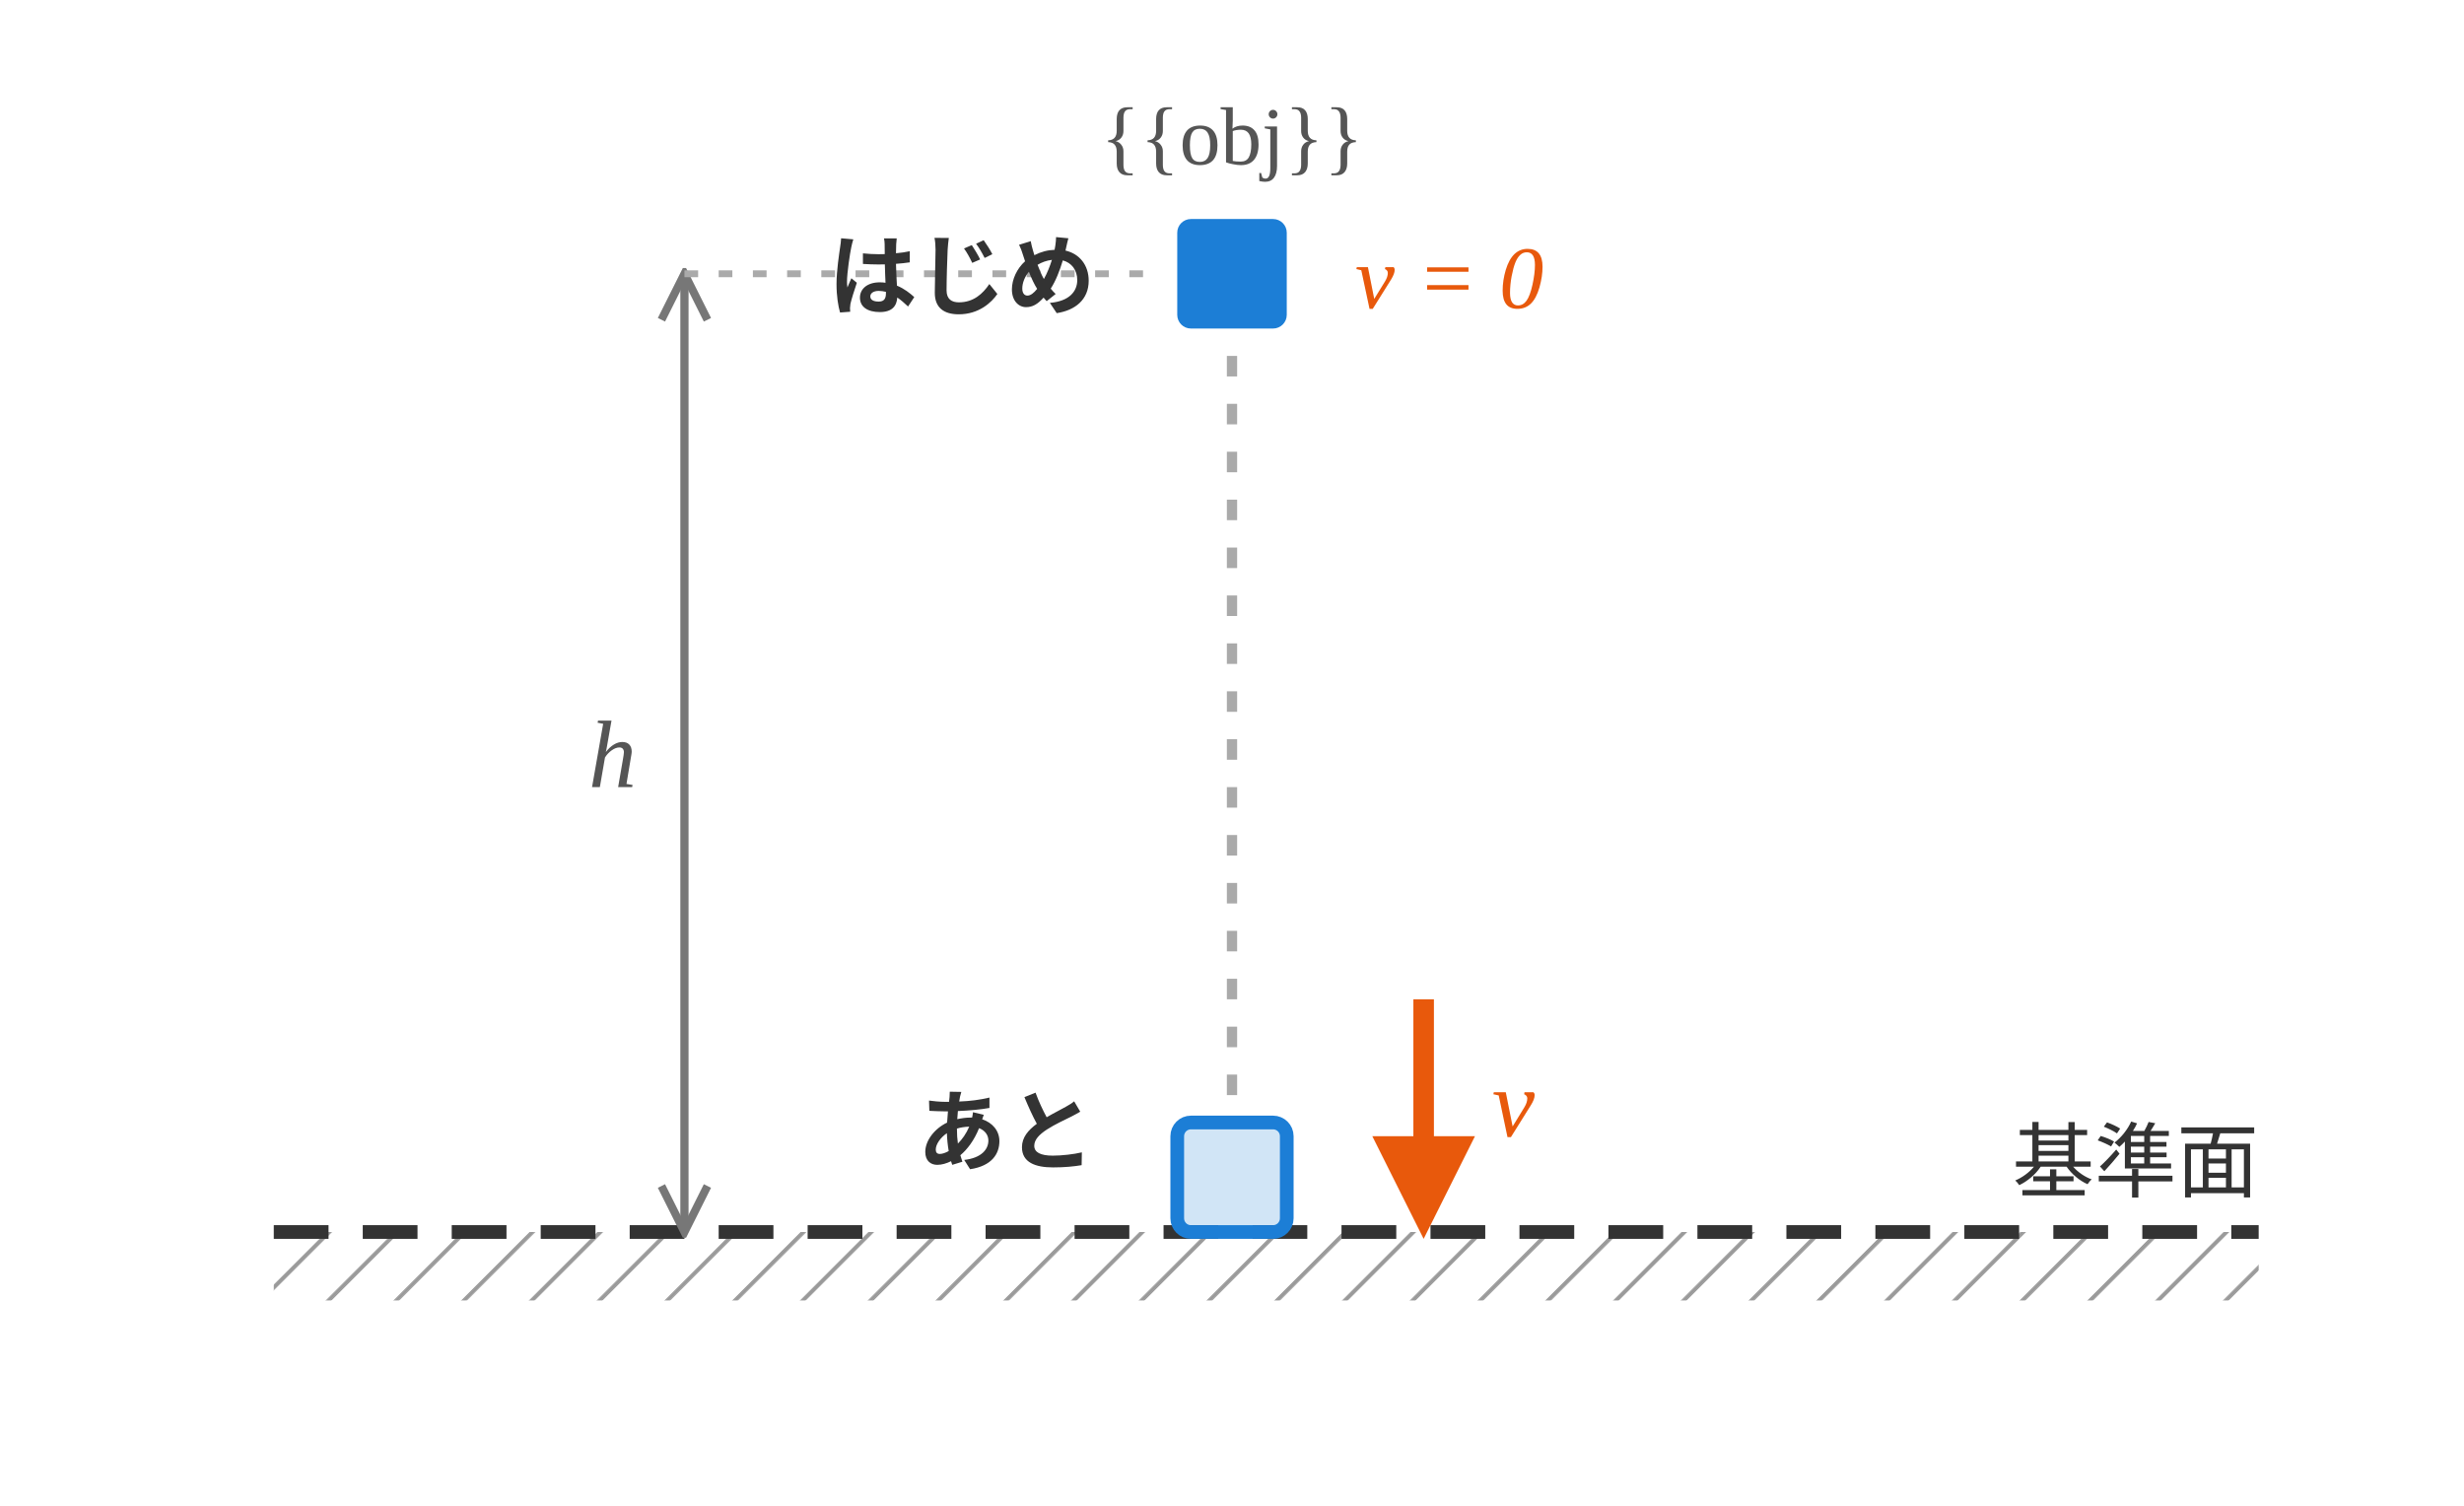
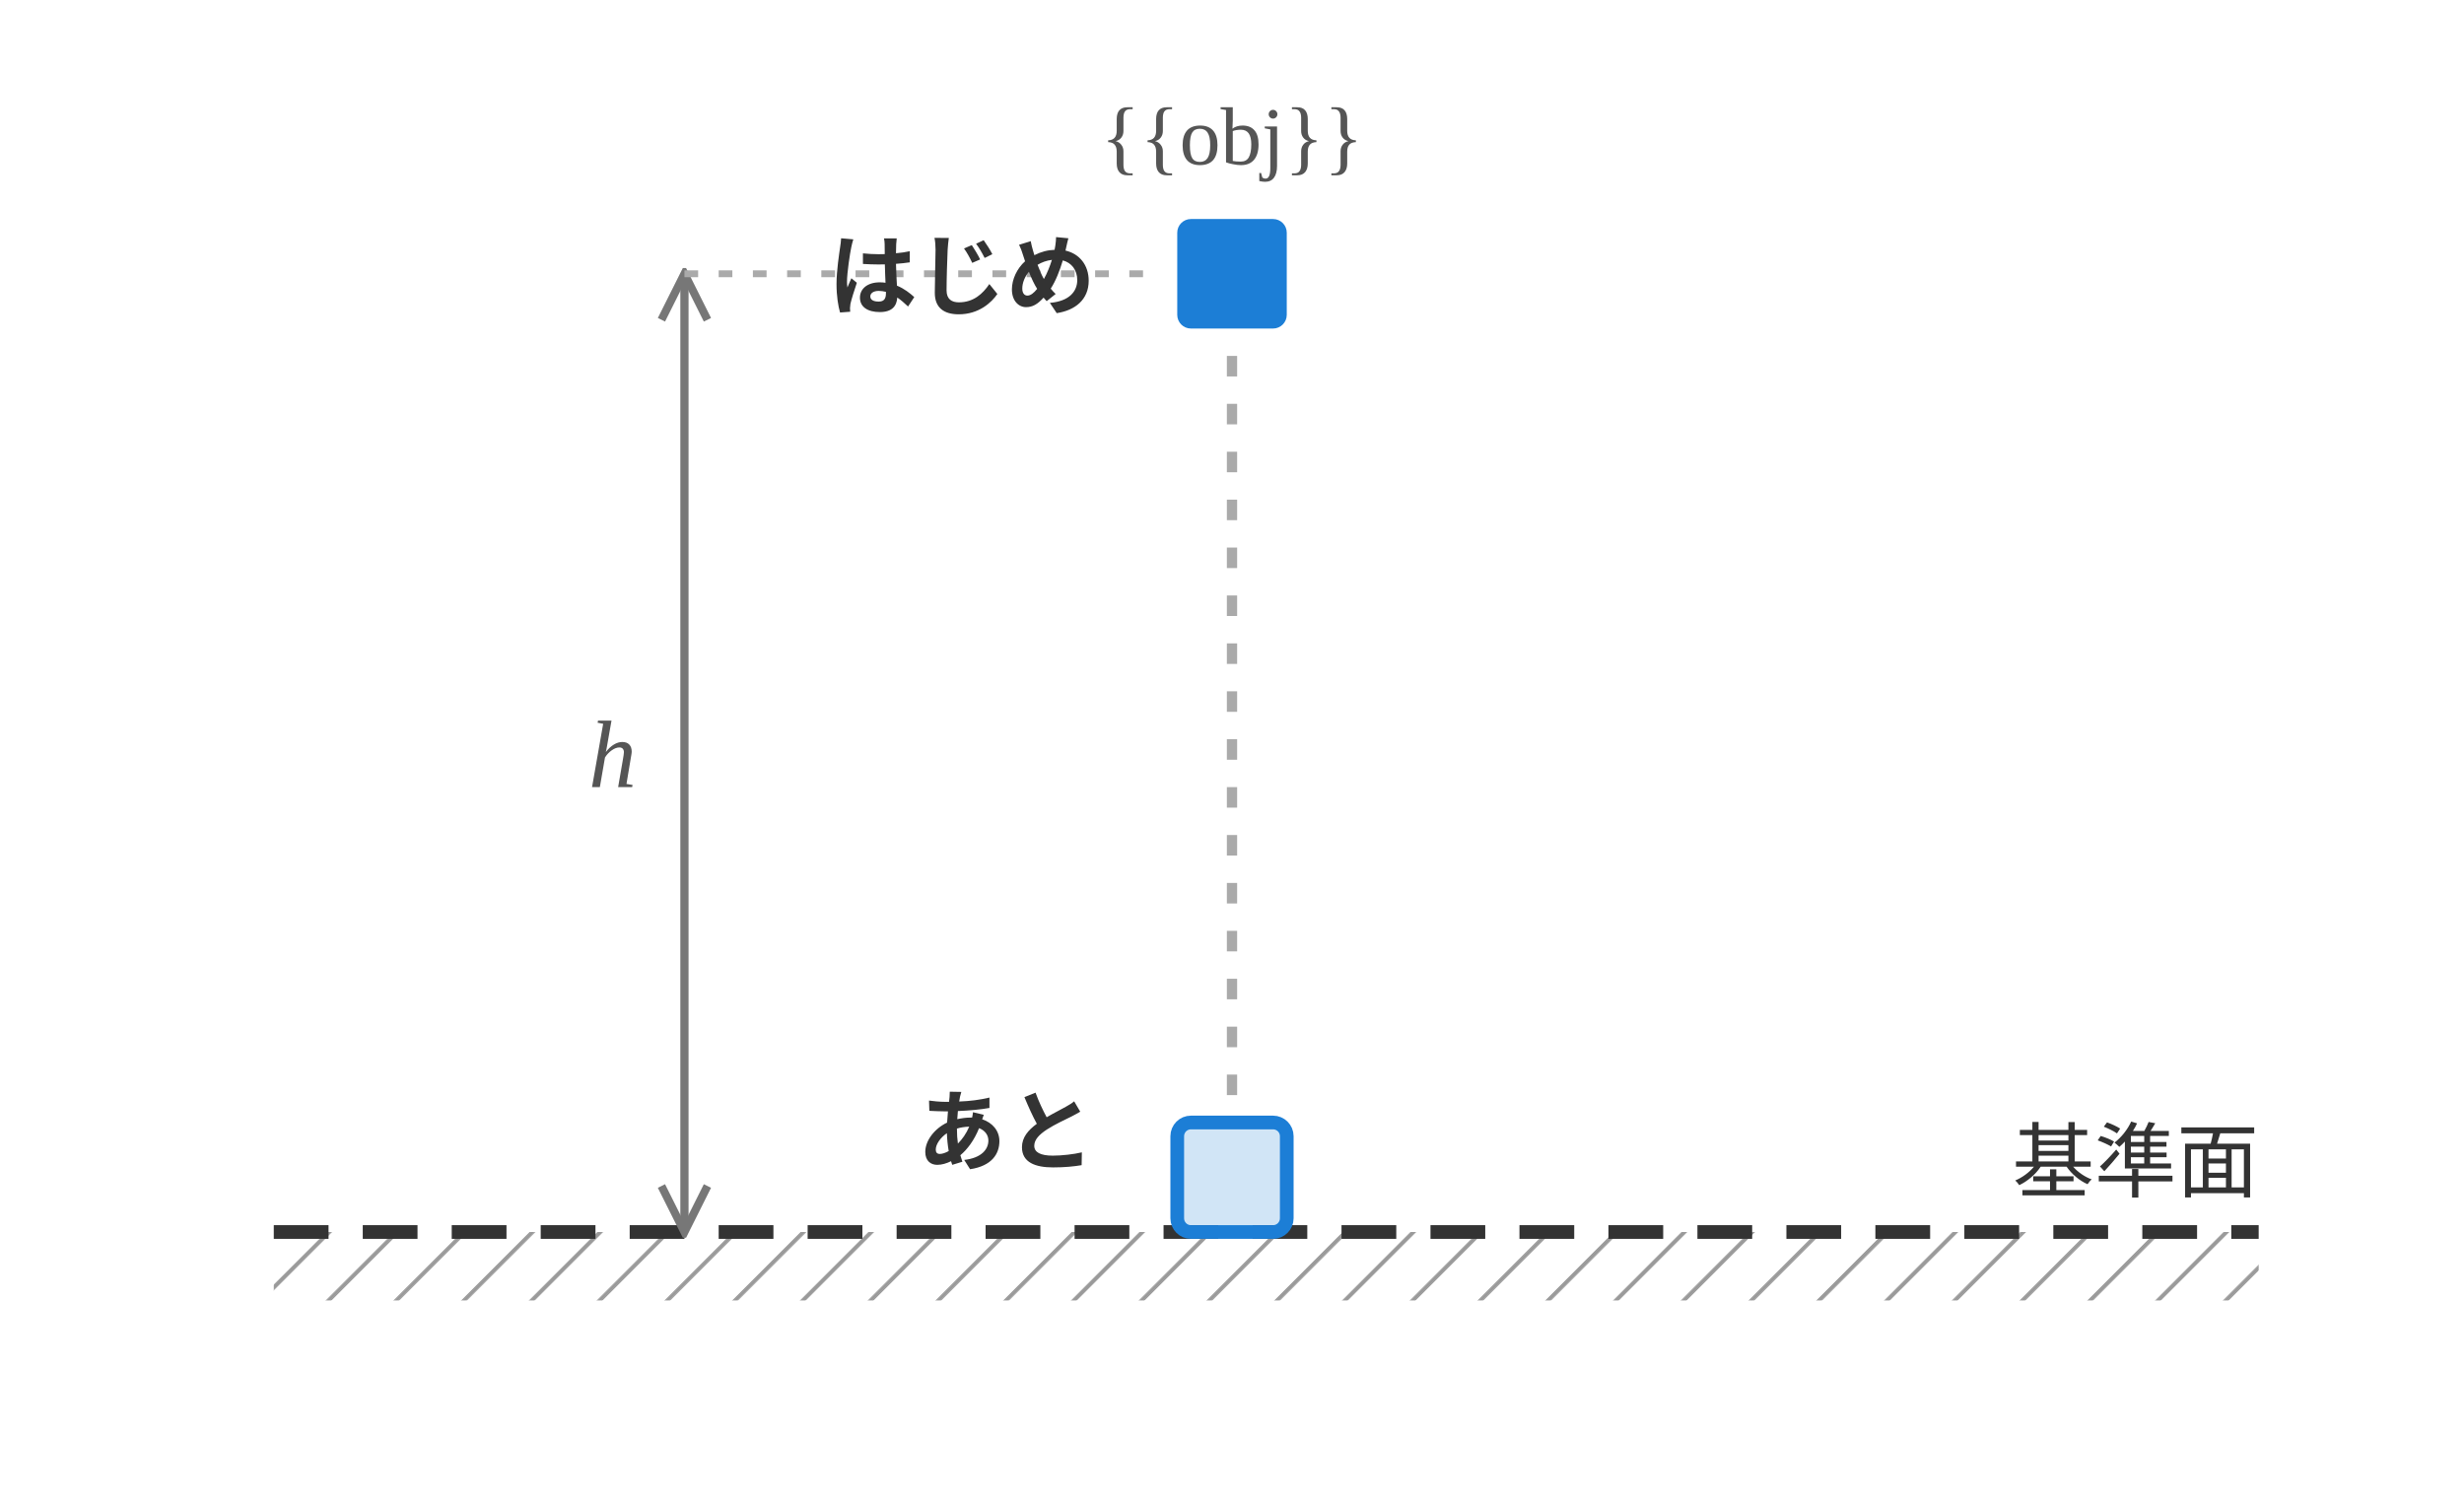
<svg xmlns="http://www.w3.org/2000/svg" viewBox="0 0 360 220" class="dg" role="img" aria-label="静止から落下して地面に達する直前。基準面は地面。">
  <defs>
    <pattern id="A1-hatch" width="7" height="7" patternUnits="userSpaceOnUse" patternTransform="rotate(45)">
      <line x1="0" y1="0" x2="0" y2="7" class="dg-hatchline" stroke="#999" stroke-width="1.2" />
    </pattern>
    <marker id="A1-vel" viewBox="0 0 10 10" refX="8" refY="5" markerWidth="5" markerHeight="5" orient="auto-start-reverse">
      <path d="M0,0 L10,5 L0,10 z" class="dg-vel-head" fill="#e8590c" />
    </marker>
    <marker id="A1-dim" viewBox="0 0 10 10" refX="9" refY="5" markerWidth="7" markerHeight="7" orient="auto-start-reverse">
      <path d="M1,1 L9,5 L1,9" class="dg-dim-head" fill="none" stroke="#777" stroke-width="1.4" />
    </marker>
  </defs>
  <rect class="dg-hatch" x="40" y="180" width="290" height="10" fill="url(#A1-hatch)" />
  <line class="dg-ref" x1="40" y1="180" x2="330" y2="180" stroke="#333" stroke-width="2" stroke-dasharray="8 5" />
  <text class="dg-reflbl" x="330" y="174" text-anchor="end" font-size="12" fill="#333">基準面</text>
  <line class="dg-dim" x1="100" y1="40" x2="100" y2="180" stroke="#777" stroke-width="1.2" marker-start="url(#A1-dim)" marker-end="url(#A1-dim)" />
  <text class="dg-dimlbl" x="93" y="115" text-anchor="end" font-size="14" font-style="italic" fill="#555">h</text>
  <line class="dg-guide" x1="100" y1="40" x2="170" y2="40" stroke="#aaa" stroke-width="1" stroke-dasharray="2 3" />
  <path class="dg-path" d="M180,52 L180,162" fill="none" stroke="#aaa" stroke-width="1.5" stroke-dasharray="3 4" />
  <rect class="dg-obj" x="172" y="32" width="16" height="16" rx="2" fill="#1c7ed6" />
  <text class="dg-name" x="180" y="24" text-anchor="middle" font-size="12" fill="#555">{{obj}}</text>
  <text class="dg-tag dg-tag-start" x="160" y="45" text-anchor="end" font-size="13" font-weight="700" fill="#333">はじめ</text>
-   <text class="dg-v0" x="198" y="45" text-anchor="start" font-size="13" font-style="italic" fill="#e8590c">v = 0</text>
  <rect class="dg-obj dg-after" x="172" y="164" width="16" height="16" rx="2" fill="#1c7ed6" fill-opacity="0.2" stroke="#1c7ed6" stroke-width="2" />
  <text class="dg-tag dg-tag-end" x="160" y="170" text-anchor="end" font-size="13" font-weight="700" fill="#333">あと</text>
-   <line class="dg-vel" x1="208" y1="146" x2="208" y2="178" stroke="#e8590c" stroke-width="3" marker-end="url(#A1-vel)" />
-   <text class="dg-vlbl" x="218" y="166" text-anchor="start" font-size="14" font-style="italic" fill="#e8590c">v</text>
</svg>
